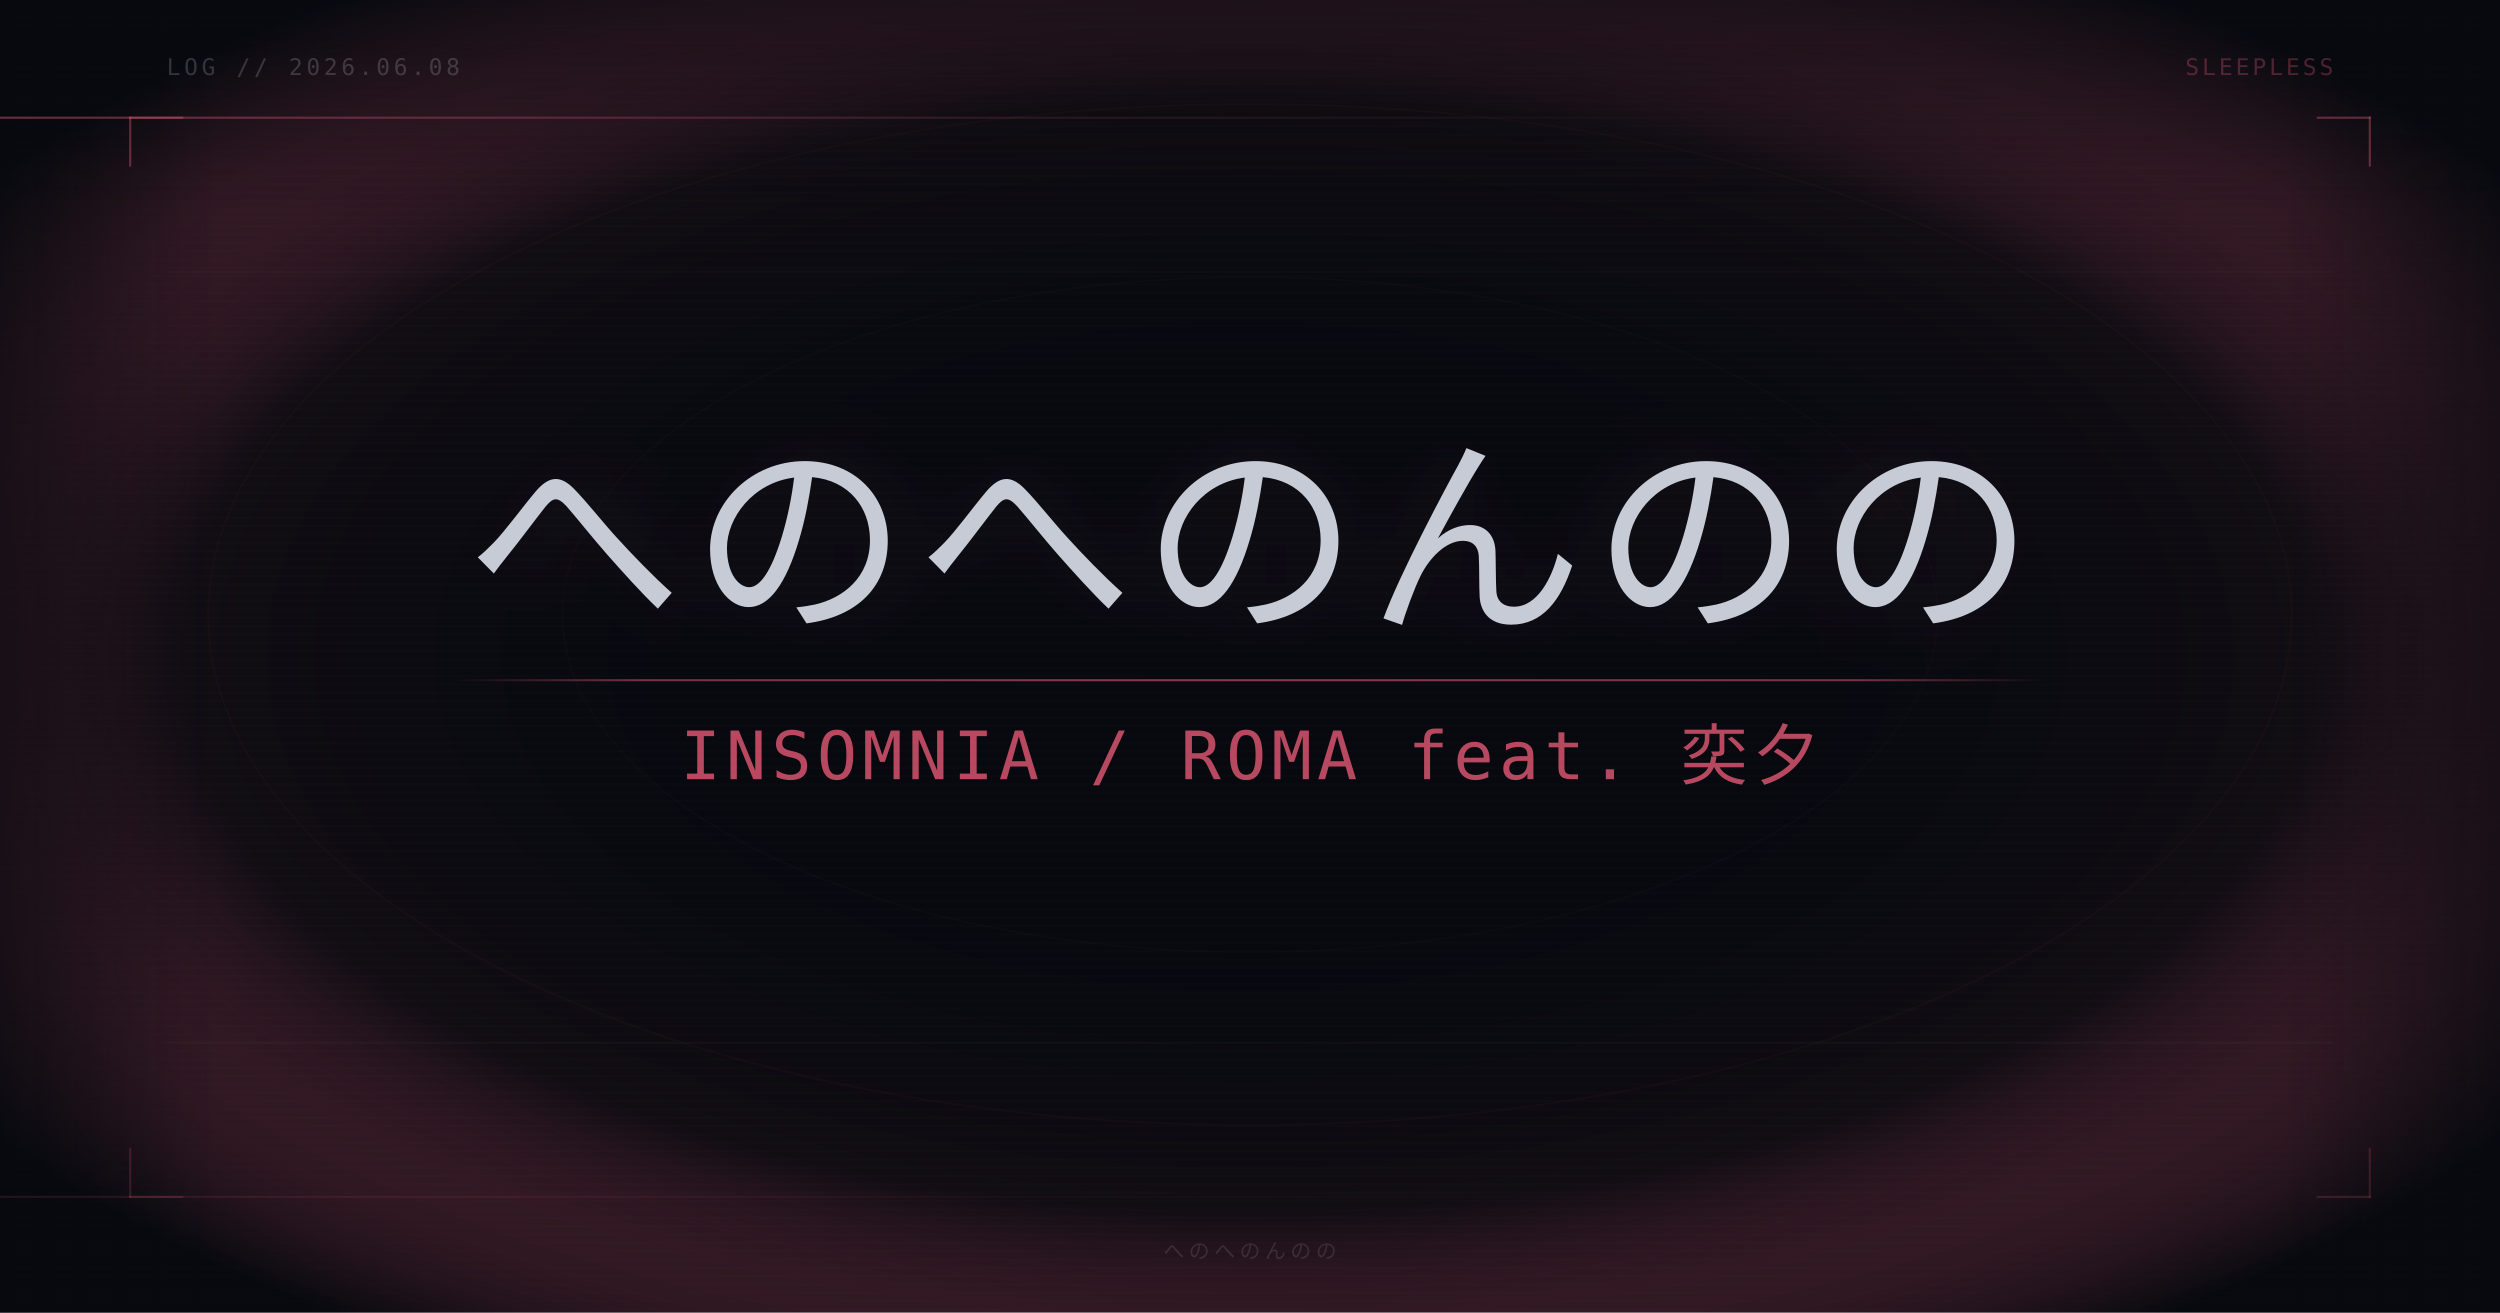
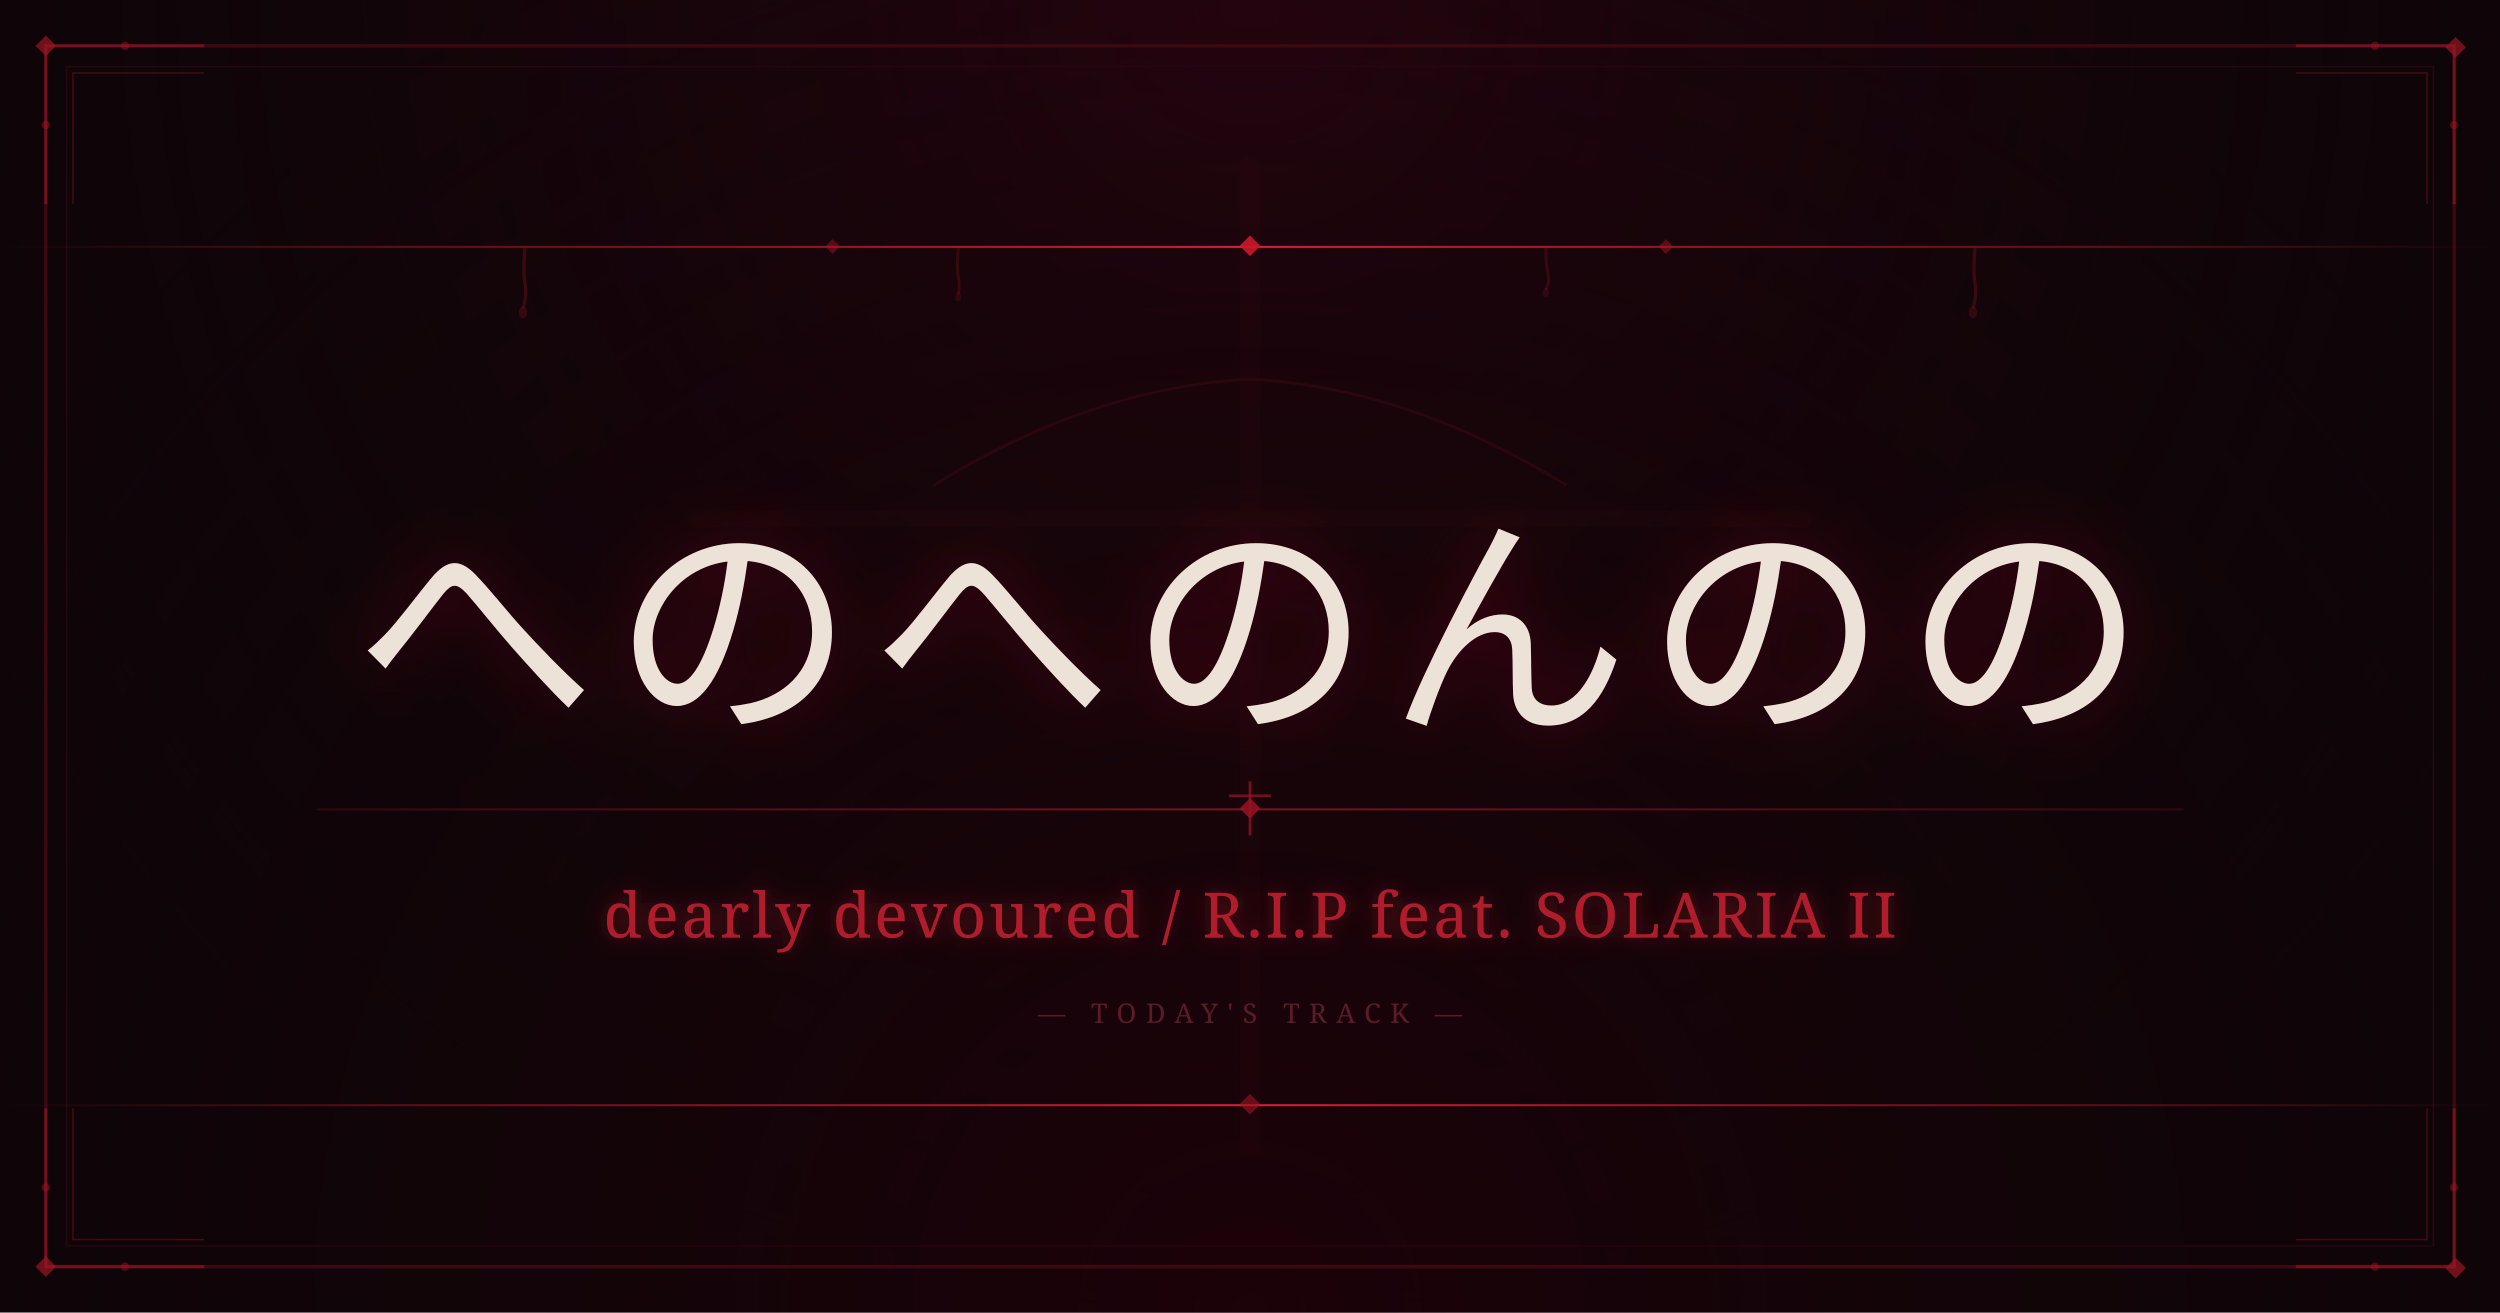
<svg xmlns="http://www.w3.org/2000/svg" width="1200" height="630" viewBox="0 0 1200 630">
  <defs>
-     <radialGradient id="rg" cx="50%" cy="50%" r="62%">
-       <stop offset="28%" stop-color="#07090f" stop-opacity="0" />
-       <stop offset="68%" stop-color="#d95570" stop-opacity="0.045" />
-       <stop offset="100%" stop-color="#07090f" stop-opacity="0.76" />
+     <radialGradient id="rg-t" gradientUnits="userSpaceOnUse" cx="600" cy="0" r="700">
+       <stop offset="0%" stop-color="#280410" />
+       <stop offset="100%" stop-color="#0e0508" stop-opacity="0" />
    </radialGradient>
-     <linearGradient id="lx" x1="0%" y1="0%" x2="100%" y2="0%">
-       <stop offset="0%" stop-color="#07090f" stop-opacity="0.62" />
-       <stop offset="9%" stop-color="#07090f" stop-opacity="0" />
-       <stop offset="91%" stop-color="#07090f" stop-opacity="0" />
-       <stop offset="100%" stop-color="#07090f" stop-opacity="0.62" />
+     <radialGradient id="rg-b" gradientUnits="userSpaceOnUse" cx="600" cy="630" r="740">
+       <stop offset="0%" stop-color="#1c0209" />
+       <stop offset="100%" stop-color="#0e0508" stop-opacity="0" />
+     </radialGradient>
+     <linearGradient id="lg-h" gradientUnits="userSpaceOnUse" x1="0" y1="0" x2="1200" y2="0">
+       <stop offset="0%" stop-color="#9b1422" stop-opacity="0" />
+       <stop offset="15%" stop-color="#9b1422" stop-opacity="0.52" />
+       <stop offset="50%" stop-color="#e02535" stop-opacity="0.92" />
+       <stop offset="85%" stop-color="#9b1422" stop-opacity="0.52" />
+       <stop offset="100%" stop-color="#9b1422" stop-opacity="0" />
    </linearGradient>
-     <linearGradient id="ly" x1="0%" y1="0%" x2="0%" y2="100%">
-       <stop offset="0%" stop-color="#07090f" stop-opacity="0.46" />
-       <stop offset="16%" stop-color="#07090f" stop-opacity="0" />
-     </linearGradient>
-     <linearGradient id="sc" x1="0%" y1="0%" x2="100%" y2="0%">
-       <stop offset="0%" stop-color="#d95570" stop-opacity="1" />
-       <stop offset="42%" stop-color="#d95570" stop-opacity="0.28" />
-       <stop offset="68%" stop-color="#d95570" stop-opacity="0" />
-     </linearGradient>
-     <linearGradient id="scc" x1="0%" y1="0%" x2="100%" y2="0%">
-       <stop offset="0%" stop-color="#d95570" stop-opacity="0" />
-       <stop offset="12%" stop-color="#d95570" stop-opacity="0.85" />
-       <stop offset="50%" stop-color="#d95570" stop-opacity="1" />
-       <stop offset="88%" stop-color="#d95570" stop-opacity="0.85" />
-       <stop offset="100%" stop-color="#d95570" stop-opacity="0" />
-     </linearGradient>
-     <filter id="gb" x="-15%" y="-120%" width="130%" height="340%">
-       <feGaussianBlur stdDeviation="18" />
+     <filter id="f-title" x="-10%" y="-70%" width="120%" height="240%">
+       <feGaussianBlur in="SourceGraphic" stdDeviation="15" result="b" />
+       <feMerge>
+         <feMergeNode in="b" />
+         <feMergeNode in="SourceGraphic" />
+       </feMerge>
    </filter>
-     <pattern id="sl" x="0" y="0" width="1200" height="4" patternUnits="userSpaceOnUse">
-       <line x1="0" y1="0.5" x2="1200" y2="0.5" stroke="#c6cbd6" stroke-width="0.5" stroke-opacity="0.022" />
-     </pattern>
+     <filter id="f-sub" x="-6%" y="-100%" width="112%" height="300%">
+       <feGaussianBlur in="SourceGraphic" stdDeviation="5" result="b" />
+       <feMerge>
+         <feMergeNode in="b" />
+         <feMergeNode in="SourceGraphic" />
+       </feMerge>
+     </filter>
  </defs>
-   <rect width="1200" height="630" fill="#07090f" />
-   <rect width="1200" height="630" fill="url(#sl)" />
-   <rect width="1200" height="630" fill="url(#rg)" />
-   <rect width="1200" height="630" fill="url(#lx)" />
-   <rect width="1200" height="630" fill="url(#ly)" />
-   <ellipse cx="600" cy="295" rx="500" ry="245" fill="none" stroke="#d95570" stroke-width="0.8" stroke-opacity="0.04" />
-   <ellipse cx="600" cy="295" rx="330" ry="162" fill="none" stroke="#d95570" stroke-width="0.6" stroke-opacity="0.03" />
-   <rect x="0" y="56" width="1200" height="1" fill="url(#sc)" opacity="0.48" />
-   <text x="80" y="36" font-family="monospace" font-size="11" fill="#c6cbd6" fill-opacity="0.22" letter-spacing="0.16em">LOG // 2026.06.08</text>
-   <text x="1120" y="36" text-anchor="end" font-family="monospace" font-size="11" fill="#d95570" fill-opacity="0.32" letter-spacing="0.13em">SLEEPLESS</text>
-   <rect x="62" y="56" width="26" height="1" fill="#d95570" fill-opacity="0.42" />
-   <rect x="62" y="56" width="1" height="24" fill="#d95570" fill-opacity="0.42" />
-   <rect x="1112" y="56" width="26" height="1" fill="#d95570" fill-opacity="0.42" />
-   <rect x="1137" y="56" width="1" height="24" fill="#d95570" fill-opacity="0.42" />
-   <rect x="80" y="130" width="1040" height="1" fill="#c6cbd6" fill-opacity="0.022" />
-   <rect x="80" y="500" width="1040" height="1" fill="#c6cbd6" fill-opacity="0.022" />
-   <text x="600" y="296" text-anchor="middle" font-family="monospace" font-size="104" fill="#d95570" fill-opacity="0.11" filter="url(#gb)">へのへのんのの</text>
-   <text x="600" y="296" text-anchor="middle" font-family="monospace" font-size="104" fill="#c6cbd6" letter-spacing="0.04em">へのへのんのの</text>
-   <rect x="220" y="326" width="760" height="1" fill="url(#scc)" opacity="0.62" />
-   <text x="600" y="374" text-anchor="middle" font-family="monospace" font-size="32" fill="#d95570" fill-opacity="0.84" letter-spacing="0.08em">INSOMNIA / ROMA feat. 奕夕</text>
-   <rect x="62" y="574" width="26" height="1" fill="#d95570" fill-opacity="0.2" />
-   <rect x="62" y="551" width="1" height="24" fill="#d95570" fill-opacity="0.2" />
-   <rect x="1112" y="574" width="26" height="1" fill="#d95570" fill-opacity="0.2" />
-   <rect x="1137" y="551" width="1" height="24" fill="#d95570" fill-opacity="0.2" />
-   <rect x="0" y="574" width="1200" height="1" fill="url(#sc)" opacity="0.14" />
-   <text x="600" y="604" text-anchor="middle" font-family="monospace" font-size="10" fill="#c6cbd6" fill-opacity="0.14" letter-spacing="0.22em">へのへのんのの</text>
+   <rect width="1200" height="630" fill="#0e0508" />
+   <rect width="1200" height="630" fill="url(#rg-t)" />
+   <rect width="1200" height="630" fill="url(#rg-b)" />
+   <g opacity="0.038">
+     <rect x="595" y="75" width="10" height="480" rx="5" fill="#9b1422" />
+     <rect x="330" y="245" width="540" height="8" rx="4" fill="#9b1422" />
+   </g>
+   <rect x="22" y="22" width="1156" height="586" fill="none" stroke="#3d0812" stroke-width="1.6" />
+   <rect x="32" y="32" width="1136" height="566" fill="none" stroke="#260610" stroke-width="0.7" />
+   <path d="M22,98 L22,22 L98,22" fill="none" stroke="#9b1422" stroke-width="1.4" opacity="0.62" />
+   <path d="M35,98 L35,35 L98,35" fill="none" stroke="#9b1422" stroke-width="0.7" opacity="0.38" />
+   <rect x="18.5" y="18.5" width="7" height="7" fill="#9b1422" opacity="0.68" transform="rotate(45,22,22)" />
+   <circle cx="22" cy="60" r="2" fill="#9b1422" opacity="0.46" />
+   <circle cx="60" cy="22" r="2" fill="#9b1422" opacity="0.46" />
+   <path d="M1178,98 L1178,22 L1102,22" fill="none" stroke="#9b1422" stroke-width="1.4" opacity="0.62" />
+   <path d="M1165,98 L1165,35 L1102,35" fill="none" stroke="#9b1422" stroke-width="0.7" opacity="0.38" />
+   <rect x="1175.5" y="18.5" width="7" height="7" fill="#9b1422" opacity="0.68" transform="rotate(45,1178,22)" />
+   <circle cx="1178" cy="60" r="2" fill="#9b1422" opacity="0.46" />
+   <circle cx="1140" cy="22" r="2" fill="#9b1422" opacity="0.46" />
+   <path d="M22,532 L22,608 L98,608" fill="none" stroke="#9b1422" stroke-width="1.4" opacity="0.62" />
+   <path d="M35,532 L35,595 L98,595" fill="none" stroke="#9b1422" stroke-width="0.7" opacity="0.38" />
+   <rect x="18.5" y="604.5" width="7" height="7" fill="#9b1422" opacity="0.68" transform="rotate(45,22,608)" />
+   <circle cx="22" cy="570" r="2" fill="#9b1422" opacity="0.46" />
+   <circle cx="60" cy="608" r="2" fill="#9b1422" opacity="0.46" />
+   <path d="M1178,532 L1178,608 L1102,608" fill="none" stroke="#9b1422" stroke-width="1.4" opacity="0.62" />
+   <path d="M1165,532 L1165,595 L1102,595" fill="none" stroke="#9b1422" stroke-width="0.7" opacity="0.38" />
+   <rect x="1175.5" y="604.5" width="7" height="7" fill="#9b1422" opacity="0.68" transform="rotate(45,1178,608)" />
+   <circle cx="1178" cy="570" r="2" fill="#9b1422" opacity="0.46" />
+   <circle cx="1140" cy="608" r="2" fill="#9b1422" opacity="0.46" />
+   <rect x="0" y="118" width="1200" height="1" fill="url(#lg-h)" />
+   <rect x="596.5" y="114.5" width="7" height="7" fill="#c81828" opacity="0.92" transform="rotate(45,600,118)" />
+   <rect x="397.5" y="116" width="5" height="5" fill="#9b1422" opacity="0.52" transform="rotate(45,400,118)" />
+   <rect x="797.5" y="116" width="5" height="5" fill="#9b1422" opacity="0.52" transform="rotate(45,800,118)" />
+   <path d="M252,119 Q251,130 252,136 Q253,142 251,148" stroke="#9b1422" stroke-width="1.6" fill="none" opacity="0.30" />
+   <ellipse cx="251" cy="150" rx="2" ry="2.8" fill="#9b1422" opacity="0.25" />
+   <path d="M460,119 Q459,128 460,133 Q461,137 460,141" stroke="#9b1422" stroke-width="1.3" fill="none" opacity="0.25" />
+   <ellipse cx="460" cy="142.5" rx="1.5" ry="2.2" fill="#9b1422" opacity="0.20" />
+   <path d="M742,119 Q742,127 743,131 Q744,135 742,139" stroke="#9b1422" stroke-width="1.3" fill="none" opacity="0.25" />
+   <ellipse cx="742" cy="140.5" rx="1.5" ry="2.2" fill="#9b1422" opacity="0.20" />
+   <path d="M948,119 Q947,130 948,136 Q949,142 947,148" stroke="#9b1422" stroke-width="1.6" fill="none" opacity="0.28" />
+   <ellipse cx="947" cy="150" rx="2" ry="2.8" fill="#9b1422" opacity="0.23" />
+   <path d="M448,233 Q524,186 600,182 Q676,186 752,233" fill="none" stroke="#3d0812" stroke-width="1.3" opacity="0.52" />
+   <text x="600" y="344" font-family="serif" font-size="116" font-weight="normal" text-anchor="middle" letter-spacing="8" fill="#8b1020" opacity="0.48" filter="url(#f-title)">へのへのんのの</text>
+   <text x="600" y="344" font-family="serif" font-size="116" font-weight="normal" text-anchor="middle" letter-spacing="8" fill="#ede2d8">へのへのんのの</text>
+   <rect x="152" y="388" width="445" height="1" fill="url(#lg-h)" opacity="0.52" />
+   <rect x="603" y="388" width="445" height="1" fill="url(#lg-h)" opacity="0.52" />
+   <line x1="600" y1="375" x2="600" y2="401" stroke="#9b1422" stroke-width="1.3" opacity="0.72" />
+   <line x1="590" y1="382" x2="610" y2="382" stroke="#9b1422" stroke-width="1.3" opacity="0.72" />
+   <rect x="596.5" y="384.5" width="7" height="7" fill="#9b1422" opacity="0.82" transform="rotate(45,600,388)" />
+   <text x="600" y="450" font-family="serif" font-size="30" font-weight="normal" text-anchor="middle" letter-spacing="1.5" fill="#9b1422" opacity="0.65" filter="url(#f-sub)">dearly devoured / R.I.P feat. SOLARIA II</text>
+   <text x="600" y="450" font-family="serif" font-size="30" font-weight="normal" text-anchor="middle" letter-spacing="1.5" fill="#b01c2c">dearly devoured / R.I.P feat. SOLARIA II</text>
+   <text x="600" y="491" font-family="serif" font-size="13" font-weight="normal" text-anchor="middle" letter-spacing="4.5" fill="#6a2030" opacity="0.82">— TODAY'S TRACK —</text>
+   <rect x="0" y="530" width="1200" height="1" fill="url(#lg-h)" />
+   <rect x="596.5" y="526.5" width="7" height="7" fill="#9b1422" opacity="0.62" transform="rotate(45,600,530)" />
</svg>
